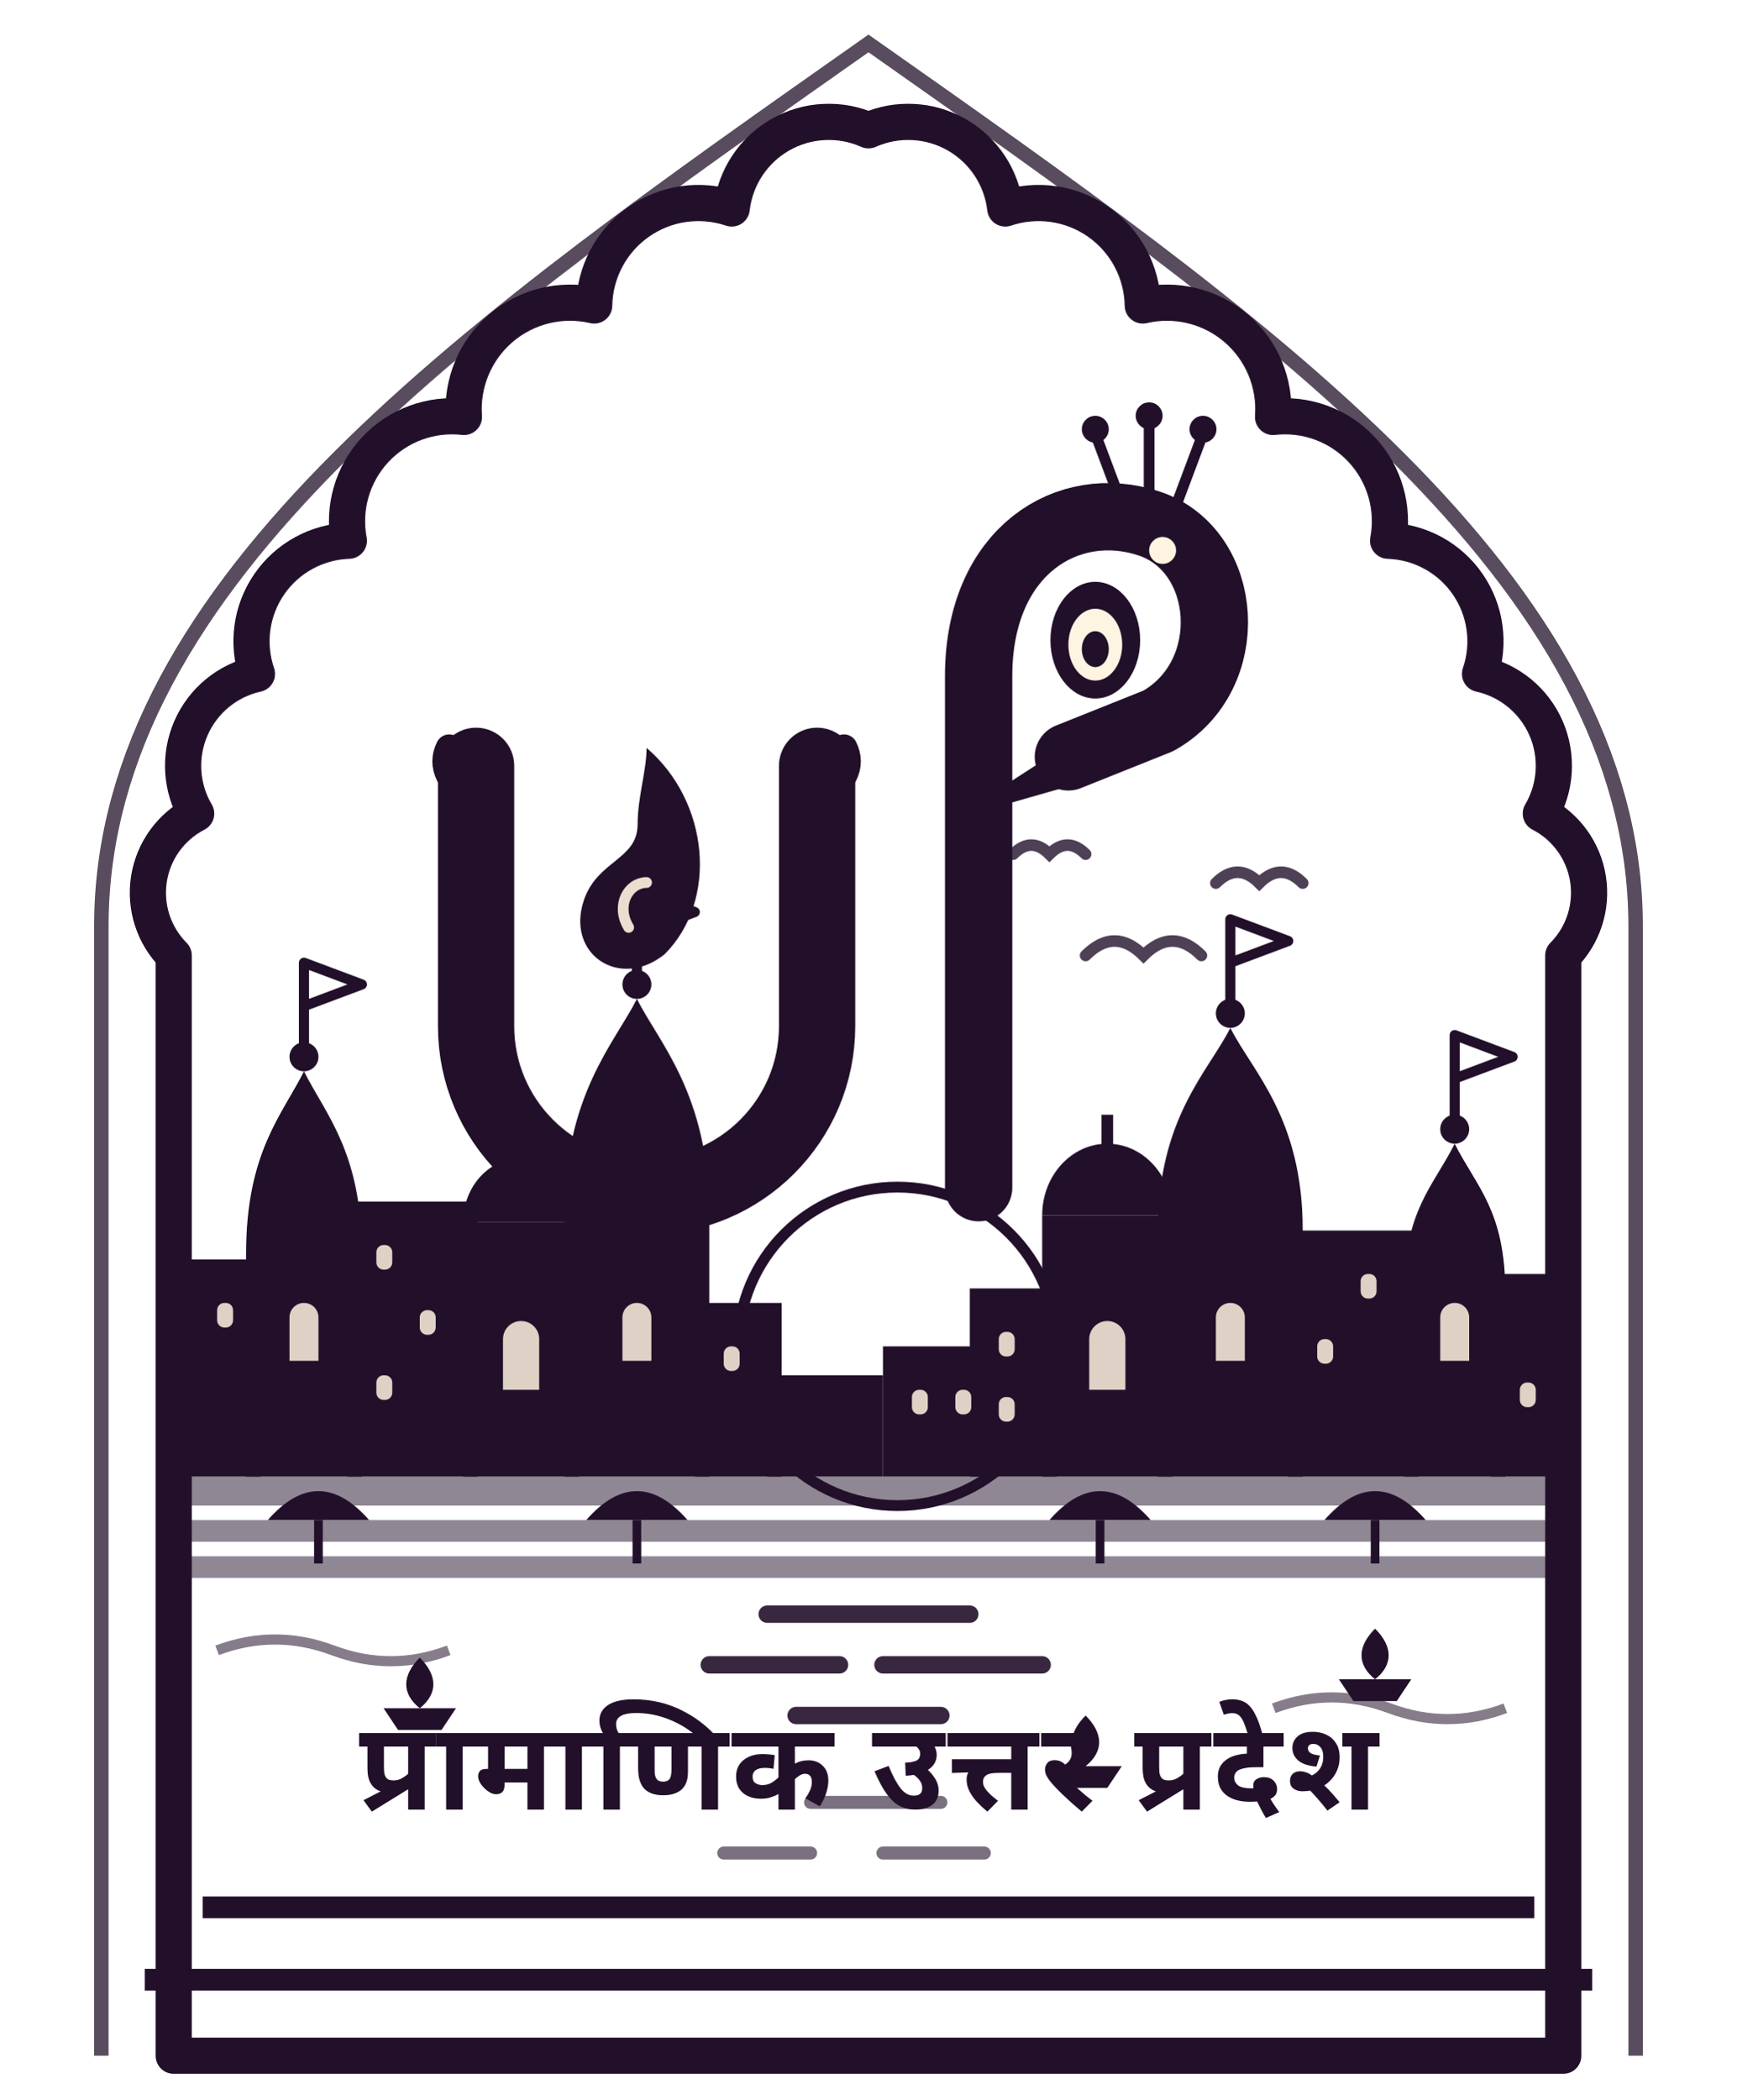
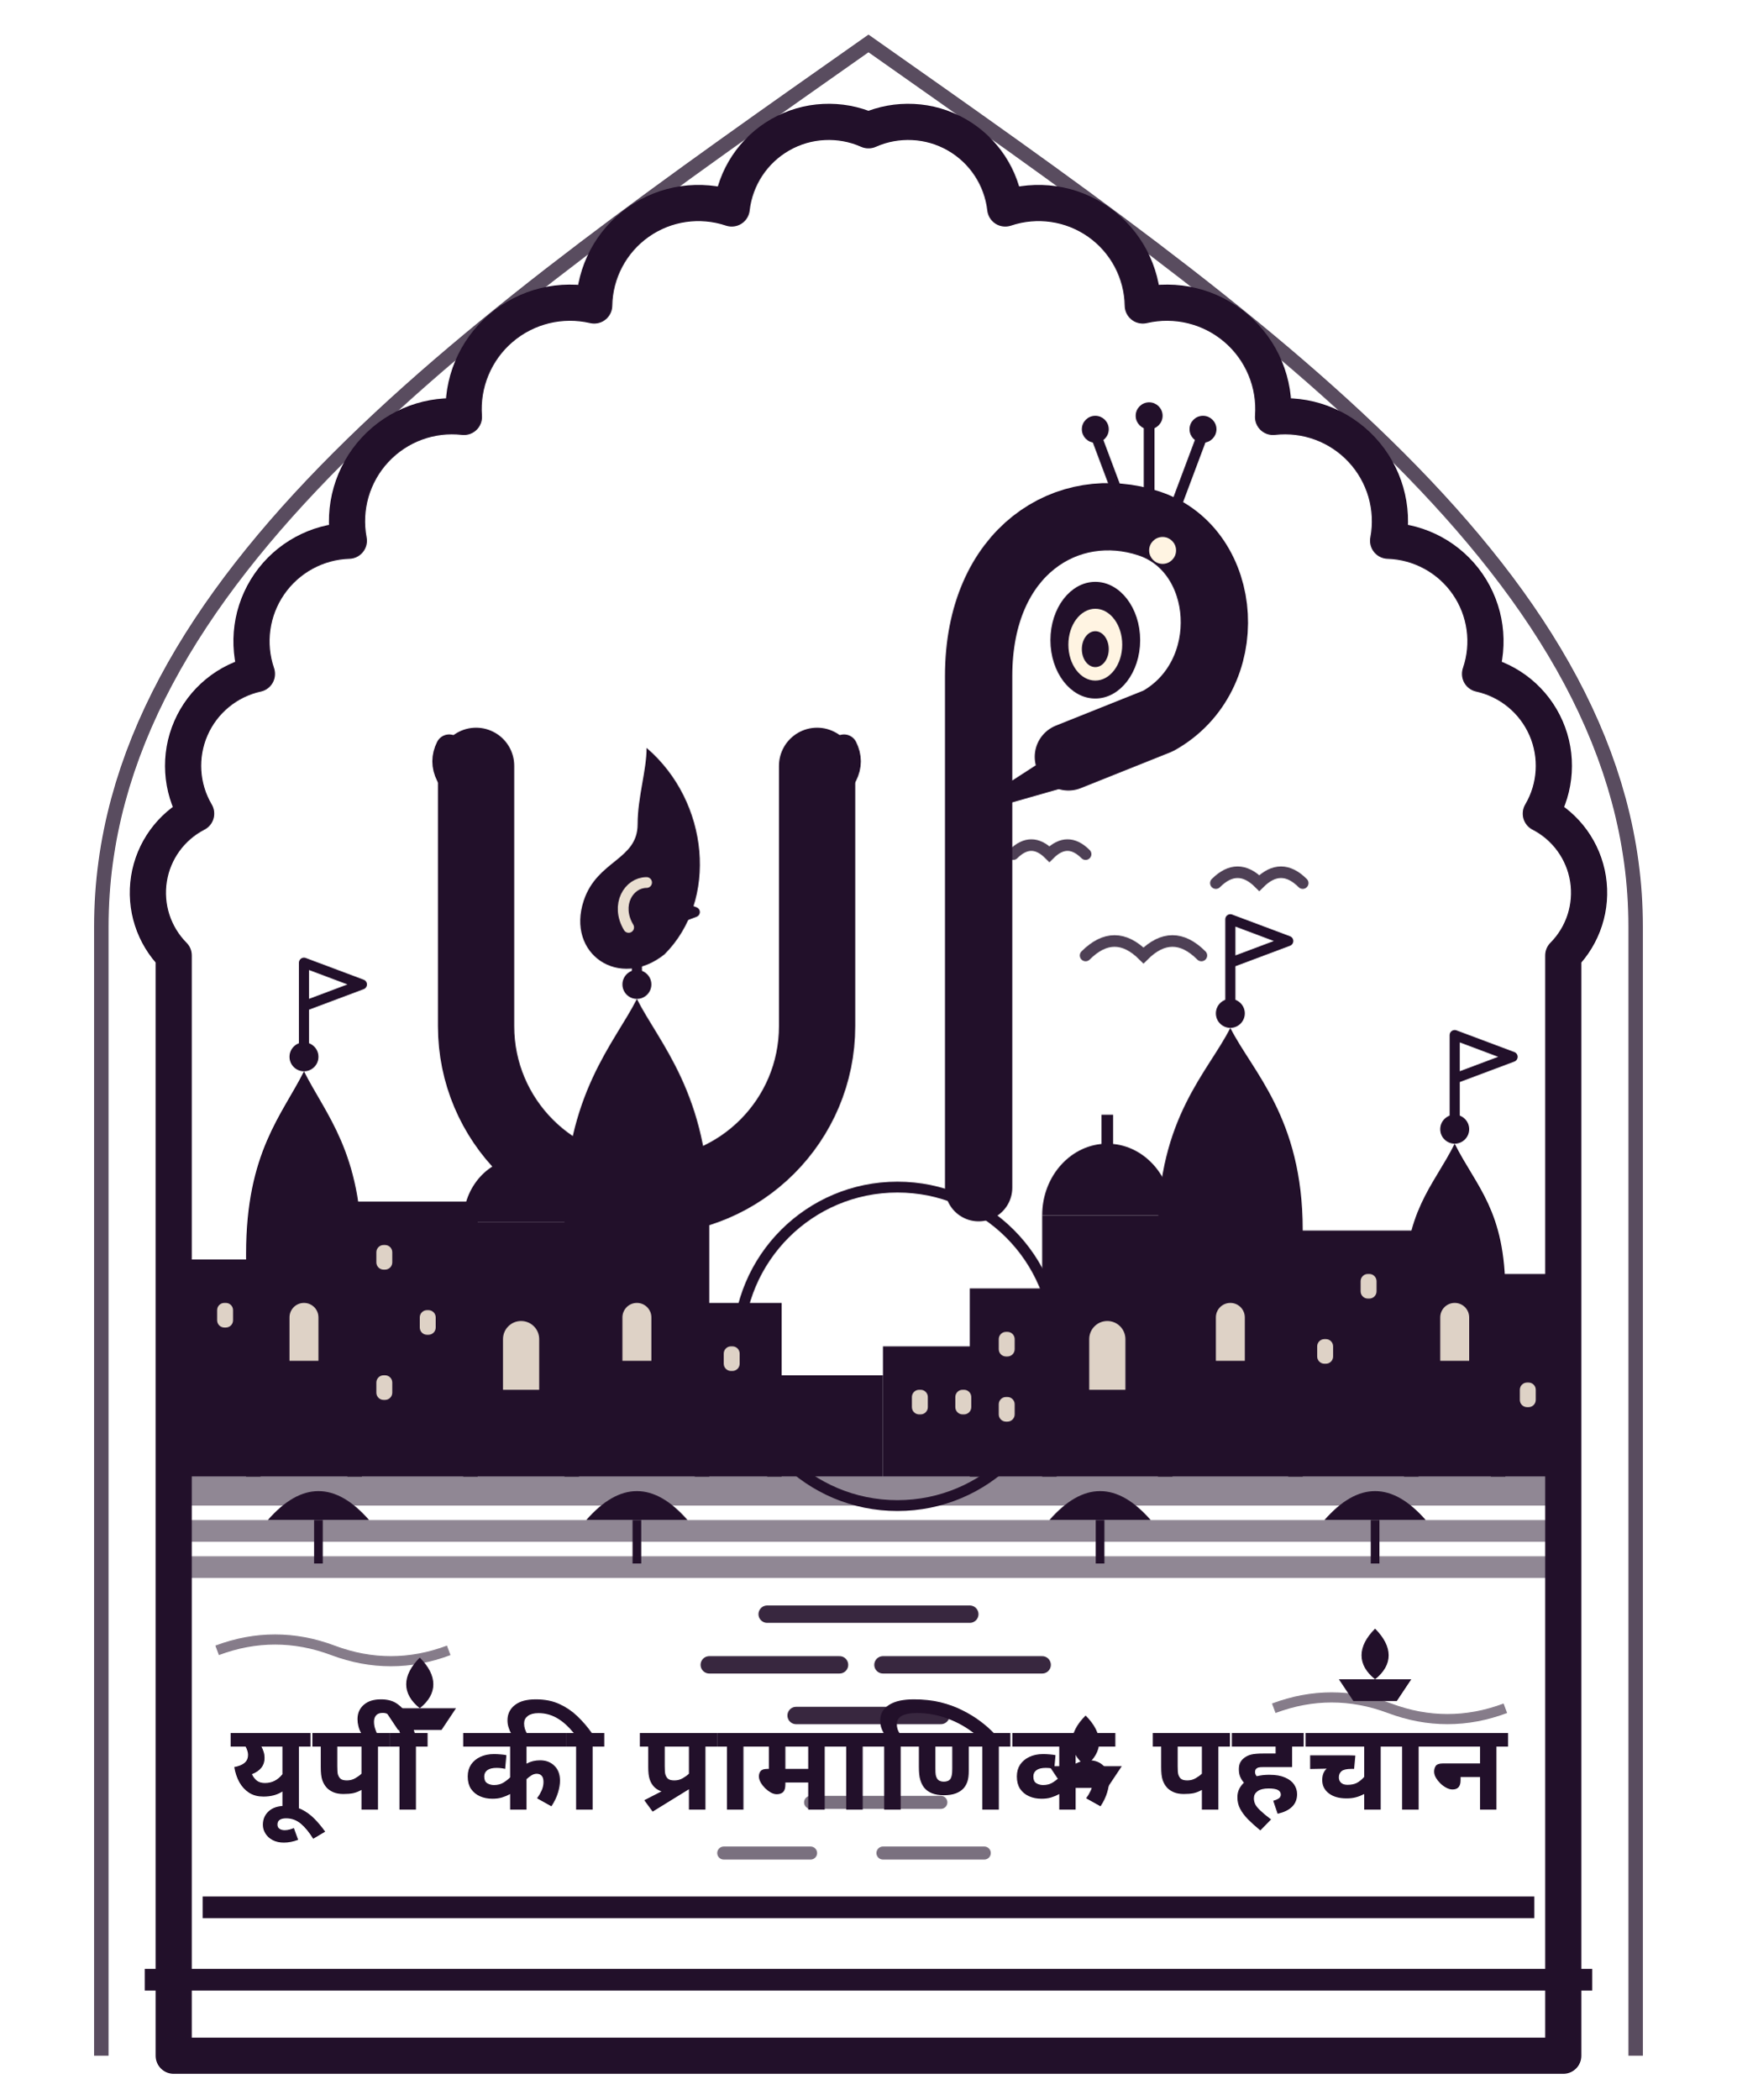
- <svg xmlns="http://www.w3.org/2000/svg" viewBox="0 0 240 290" role="img" aria-label="Authentic UP emblem, प्रामाणिक उत्तर प्रदेश">
+ <svg xmlns="http://www.w3.org/2000/svg" viewBox="0 0 240 290" role="img" aria-label="Authentic UP emblem, यूपी की प्रामाणिक पहचान">
  <defs>
    <linearGradient id="auink-gold" x1="0" y1="0" x2="1" y2="1">
      <stop offset="0" stop-color="#FFE7A6" />
      <stop offset=".35" stop-color="#E7BE63" />
      <stop offset=".65" stop-color="#B8862B" />
      <stop offset="1" stop-color="#F6D98C" />
    </linearGradient>
    <linearGradient id="auink-silk" x1="0" y1="0" x2="0" y2="1">
      <stop offset="0" stop-color="#FFE08A" />
      <stop offset=".45" stop-color="#FFB627" />
      <stop offset="1" stop-color="#F0445A" />
    </linearGradient>
    <linearGradient id="auink-sky" x1="0" y1="0" x2="0" y2="1">
      <stop offset="0" stop-color="#0F0828" />
      <stop offset=".35" stop-color="#2E1257" />
      <stop offset=".6" stop-color="#7A2763" />
      <stop offset=".8" stop-color="#E0565B" />
      <stop offset="1" stop-color="#FFB25E" />
    </linearGradient>
    <linearGradient id="auink-river" x1="0" y1="0" x2="0" y2="1">
      <stop offset="0" stop-color="#C2415A" />
      <stop offset=".35" stop-color="#5E1D52" />
      <stop offset="1" stop-color="#1A0B30" />
    </linearGradient>
    <radialGradient id="auink-sunGlow">
      <stop offset="0" stop-color="#FFD27A" stop-opacity=".9" />
      <stop offset=".45" stop-color="#FF8A3D" stop-opacity=".45" />
      <stop offset="1" stop-color="#FF8A3D" stop-opacity="0" />
    </radialGradient>
    <linearGradient id="auink-teal" x1="0" y1="0" x2="1" y2="1">
      <stop offset="0" stop-color="#4FD1C5" />
      <stop offset="1" stop-color="#1F6FB2" />
    </linearGradient>
    <radialGradient id="auink-flameGlow">
      <stop offset="0" stop-color="#FFB627" stop-opacity=".7" />
      <stop offset="1" stop-color="#FF8A1F" stop-opacity="0" />
    </radialGradient>
    <clipPath id="auink-clip">
      <path d="M24 284V132.0A12.3 12.3 0 0 1 27.1 112.4A13.0 13.0 0 0 1 35.5 93.1A13.9 13.9 0 0 1 48.2 74.7A14.5 14.5 0 0 1 64.1 57.6A14.7 14.7 0 0 1 82.1 42.2A14.4 14.4 0 0 1 101.1 28.8A13.5 13.5 0 0 1 120.0 18.0A13.5 13.5 0 0 1 138.9 28.8A14.4 14.4 0 0 1 157.9 42.2A14.7 14.7 0 0 1 175.9 57.6A14.5 14.5 0 0 1 191.8 74.7A13.9 13.9 0 0 1 204.5 93.1A13.0 13.0 0 0 1 212.9 112.4A12.3 12.3 0 0 1 216.0 132.0V284Z" />
    </clipPath>
  </defs>
  <style>
        .auink-run{animation:auink-run 3s linear infinite}
        @keyframes auink-run{to{stroke-dashoffset:-240}}
        .auink-shim{animation:auink-shim 2.6s ease-in-out infinite}
        @keyframes auink-shim{50%{opacity:.25;transform:translateX(3px)}}
        .auink-shim2{animation:auink-shim 2.6s ease-in-out -1.3s infinite}
        .auink-bob{animation:auink-bob 3s ease-in-out infinite}
        @keyframes auink-bob{50%{transform:translateY(1.6px)}}
        .auink-sun{animation:auink-sun 5s ease-in-out infinite;transform-box:fill-box;transform-origin:50% 50%}
        @keyframes auink-sun{50%{transform:scale(1.08);opacity:.8}}
        .auink-fly{animation:auink-fly 9s ease-in-out infinite}
        @keyframes auink-fly{50%{transform:translate(8px,-4px)}}
        .auink-flame{animation:auink-flame 1.6s ease-in-out infinite;transform-box:fill-box;transform-origin:50% 90%}
        @keyframes auink-flame{50%{transform:scale(.9,1.08) rotate(-3deg)}}
        .auink-halo{animation:auink-halo 1.6s ease-in-out infinite;transform-box:fill-box;transform-origin:50% 50%}
        @keyframes auink-halo{50%{opacity:.35;transform:scale(1.15)}}
        @media (prefers-reduced-motion: reduce){.auink-run,.auink-shim,.auink-shim2,.auink-bob,.auink-sun,.auink-fly,.auink-flame,.auink-halo{animation:none}}
      </style>
  <path d="M14 284V128C14 80 66 44 120 6C174 44 226 80 226 128V284" fill="none" stroke="#22102A" stroke-width="2" opacity=".75" />
  <path d="M24 284V132.0A12.3 12.3 0 0 1 27.1 112.4A13.0 13.0 0 0 1 35.5 93.1A13.9 13.9 0 0 1 48.2 74.7A14.5 14.5 0 0 1 64.1 57.6A14.7 14.7 0 0 1 82.1 42.2A14.4 14.4 0 0 1 101.1 28.8A13.5 13.5 0 0 1 120.0 18.0A13.5 13.5 0 0 1 138.9 28.8A14.4 14.4 0 0 1 157.9 42.2A14.7 14.7 0 0 1 175.9 57.6A14.5 14.5 0 0 1 191.8 74.7A13.9 13.9 0 0 1 204.5 93.1A13.0 13.0 0 0 1 212.9 112.4A12.3 12.3 0 0 1 216.0 132.0V284Z" fill="none" />
  <g clip-path="url(#auink-clip)">
    <g class="auink-fly" fill="none" stroke="#22102A" stroke-width="1.6" stroke-linecap="round" opacity=".8">
      <path d="M150 132q4-4 8 0q4-4 8 0" />
      <path d="M168 122q3-3 6 0q3-3 6 0" />
      <path d="M140 118q2.5-2.5 5 0q2.5-2.5 5 0" />
    </g>
    <circle cx="124" cy="186" r="22" fill="none" stroke="#22102A" stroke-width="1.5" />
    <g fill="#22102A">
      <rect x="20" y="174" width="16" height="30" />
      <path d="M34 204V173.2C34 159.2 39 154 42 148C45 154 50 159.2 50 173.2V204Z" />
      <circle cx="42" cy="146" r="2" />
      <rect x="48" y="166" width="18" height="38" />
      <rect x="64" y="168.8" width="16" height="35.2" />
      <path d="M64 168.8A8 8.8 0 0 1 80 168.8Z" />
      <path d="M72 156v6" stroke="#22102A" stroke-width="1.6" />
      <path d="M78 204V167.7C78 151.2 85 144 88 138C91 144 98 151.2 98 167.7V204Z" />
      <circle cx="88" cy="136" r="2" />
      <rect x="96" y="180" width="12" height="24" />
      <rect x="106" y="190" width="16" height="14" />
      <rect x="122" y="186" width="14" height="18" />
      <rect x="134" y="178" width="12" height="26" />
      <rect x="144" y="167.9" width="18" height="36.1" />
      <path d="M144 167.9A9 9.9 0 0 1 162 167.9Z" />
      <path d="M153 154v6" stroke="#22102A" stroke-width="1.6" />
      <path d="M160 204V169.9C160 154.4 167 148 170 142C173 148 180 154.4 180 169.9V204Z" />
      <circle cx="170" cy="140" r="2" />
      <rect x="178" y="170" width="18" height="34" />
      <path d="M194 204V178.7C194 167.2 198 164 201 158C204 164 208 167.2 208 178.7V204Z" />
      <circle cx="201" cy="156" r="2" />
      <rect x="206" y="176" width="14" height="28" />
      <path d="M37 210q7-8 14 0z" />
      <path d="M44 210v6" stroke="#22102A" stroke-width="1.2" />
      <path d="M81 210q7-8 14 0z" />
      <path d="M88 210v6" stroke="#22102A" stroke-width="1.2" />
      <path d="M145 210q7-8 14 0z" />
      <path d="M152 210v6" stroke="#22102A" stroke-width="1.2" />
      <path d="M183 210q7-8 14 0z" />
      <path d="M190 210v6" stroke="#22102A" stroke-width="1.2" />
    </g>
    <g fill="#FFF4E2" opacity=".85">
      <rect x="24" y="180" width="2.2" height="3.4" rx="1" />
      <rect x="30" y="180" width="2.2" height="3.4" rx="1" />
      <rect x="24" y="189" width="2.2" height="3.4" rx="1" />
      <path d="M40 188v-6a2 2 0 0 1 4 0v6z" />
      <rect x="52" y="172" width="2.2" height="3.4" rx="1" />
      <rect x="58" y="181" width="2.2" height="3.4" rx="1" />
      <rect x="52" y="190" width="2.2" height="3.4" rx="1" />
      <path d="M69.5 192v-7a2.5 2.5 0 0 1 5 0v7z" />
      <path d="M86 188v-6a2 2 0 0 1 4 0v6z" />
      <rect x="100" y="186" width="2.2" height="3.4" rx="1" />
      <rect x="126" y="192" width="2.2" height="3.4" rx="1" />
      <rect x="132" y="192" width="2.2" height="3.4" rx="1" />
      <rect x="138" y="184" width="2.2" height="3.4" rx="1" />
      <rect x="138" y="193" width="2.2" height="3.4" rx="1" />
      <path d="M150.5 192v-7a2.5 2.5 0 0 1 5 0v7z" />
      <path d="M168 188v-6a2 2 0 0 1 4 0v6z" />
      <rect x="188" y="176" width="2.2" height="3.4" rx="1" />
      <rect x="182" y="185" width="2.2" height="3.4" rx="1" />
      <path d="M199 188v-6a2 2 0 0 1 4 0v6z" />
      <rect x="216" y="182" width="2.2" height="3.4" rx="1" />
      <rect x="210" y="191" width="2.2" height="3.4" rx="1" />
      <rect x="216" y="191" width="2.2" height="3.4" rx="1" />
    </g>
    <g fill="none" stroke="#22102A" stroke-width="1.4" stroke-linejoin="round">
      <path d="M42 145V133l8 3-8 3" />
      <path d="M88 135V123l8 3-8 3" />
      <path d="M170 139V127l8 3-8 3" />
      <path d="M201 155V143l8 3-8 3" />
    </g>
    <g fill="#22102A" opacity="0.5">
      <rect x="10" y="204" width="220" height="4" />
      <rect x="10" y="210" width="220" height="3" />
      <rect x="10" y="215" width="220" height="3" />
    </g>
    <rect x="10" y="218" width="220" height="70" fill="none" />
    <g stroke="#22102A" stroke-linecap="round">
      <path class="auink-shim" d="M106 223h28M98 230h18M122 230h22M110 237h20" stroke-width="2.4" opacity=".9" />
      <path class="auink-shim2" d="M112 249h18M100 256h12M122 256h14" stroke-width="1.8" opacity=".6" />
    </g>
    <path d="M30 228q8-3 16 0t16 0M176 236q8-3 16 0t16 0" fill="none" stroke="#22102A" stroke-width="1.4" opacity=".55" />
    <g class="auink-bob" style="animation-delay:0s">
      <path d="M53 236h10l-2 3h-6z" fill="#22102A" />
      <path d="M58 229c2.5 2.5 2.5 5 0 7c-2.5-2-2.5-4.5 0-7z" fill="#22102A" />
    </g>
    <g class="auink-bob" style="animation-delay:-1s">
      <path d="M145 244h10l-2 3h-6z" fill="#22102A" />
      <path d="M150 237c2.5 2.5 2.5 5 0 7c-2.5-2-2.5-4.5 0-7z" fill="#22102A" />
    </g>
    <g class="auink-bob" style="animation-delay:-2s">
      <path d="M185 232h10l-2 3h-6z" fill="#22102A" />
      <path d="M190 225c2.5 2.5 2.5 5 0 7c-2.5-2-2.5-4.5 0-7z" fill="#22102A" />
    </g>
  </g>
  <path d="M24 284V132.0A12.3 12.3 0 0 1 27.1 112.4A13.0 13.0 0 0 1 35.5 93.1A13.9 13.9 0 0 1 48.2 74.7A14.5 14.5 0 0 1 64.1 57.6A14.7 14.7 0 0 1 82.1 42.2A14.4 14.4 0 0 1 101.1 28.8A13.5 13.5 0 0 1 120.0 18.0A13.5 13.5 0 0 1 138.9 28.8A14.4 14.4 0 0 1 157.9 42.2A14.7 14.7 0 0 1 175.9 57.6A14.5 14.5 0 0 1 191.8 74.7A13.9 13.9 0 0 1 204.5 93.1A13.0 13.0 0 0 1 212.9 112.4A12.3 12.3 0 0 1 216.0 132.0V284Z" fill="none" stroke="#22102A" stroke-width="5" stroke-linejoin="round" />
  <g transform="translate(116 112) scale(.62) translate(-125 -130)">
    <path class="auink-flame" d="M82 116C96 128 98 150 86 162C76 170 64 162 68 150C71 141 80 141 80 133C80 127 82 121 82 116Z" fill="#22102A" />
    <path d="M78 156c-3-5 0-10 4-10" fill="none" stroke="#FFF4E2" stroke-width="2.4" stroke-linecap="round" opacity=".9" />
    <path d="M44 128C38 124 36 120 38 116M120 128C126 124 128 120 126 116" fill="none" stroke="#22102A" stroke-width="6" stroke-linecap="round" />
    <path d="M44 120V178A38 38 0 0 0 120 178V120" fill="none" stroke="#FFF4E2" stroke-width="22" stroke-linecap="round" opacity="0" />
    <path d="M44 120V178A38 38 0 0 0 120 178V120" fill="none" stroke="#22102A" stroke-width="17" stroke-linecap="round" />
    <path d="M156 214V100C156 72 176 60 194 66C212 72 214 100 196 110L176 118" fill="none" stroke="#FFF4E2" stroke-width="20" stroke-linecap="round" stroke-linejoin="round" opacity="0" />
    <path d="M156 214V100C156 72 176 60 194 66C212 72 214 100 196 110L176 118" fill="none" stroke="#22102A" stroke-width="15" stroke-linecap="round" stroke-linejoin="round" />
    <path d="M184 110L150 132L178 124Z" fill="#22102A" />
    <g stroke="#22102A" stroke-width="2.4" stroke-linecap="round">
      <path d="M188 62l-6-16M194 61l0-17M200 62l6-16" />
    </g>
    <g fill="#22102A">
      <circle cx="182" cy="45" r="3" />
      <circle cx="194" cy="42" r="3" />
      <circle cx="206" cy="45" r="3" />
    </g>
    <ellipse cx="182" cy="92" rx="10" ry="13" fill="#22102A" />
    <ellipse cx="182" cy="93" rx="6" ry="8" fill="#FFF4E2" />
    <ellipse cx="182" cy="94" rx="3" ry="4" fill="#22102A" />
    <circle cx="197" cy="72" r="3" fill="#FFF4E2" />
  </g>
-   <text x="120" y="250" text-anchor="middle" font-family="Mukta, 'Noto Sans Devanagari', sans-serif" font-weight="700" font-size="17" letter-spacing=".5" fill="#22102A" stroke="#FFF4E2" stroke-width="0" paint-order="stroke" stroke-linejoin="round">प्रामाणिक उत्तर प्रदेश</text>
+   <text x="120" y="250" text-anchor="middle" font-family="Mukta, 'Noto Sans Devanagari', sans-serif" font-weight="700" font-size="17" letter-spacing=".5" fill="#22102A" stroke="#FFF4E2" stroke-width="0" paint-order="stroke" stroke-linejoin="round">यूपी की प्रामाणिक पहचान</text>
  <g fill="#22102A" opacity="1">
    <rect x="28" y="262" width="184" height="3" />
    <rect x="20" y="272" width="200" height="3" />
  </g>
</svg>
